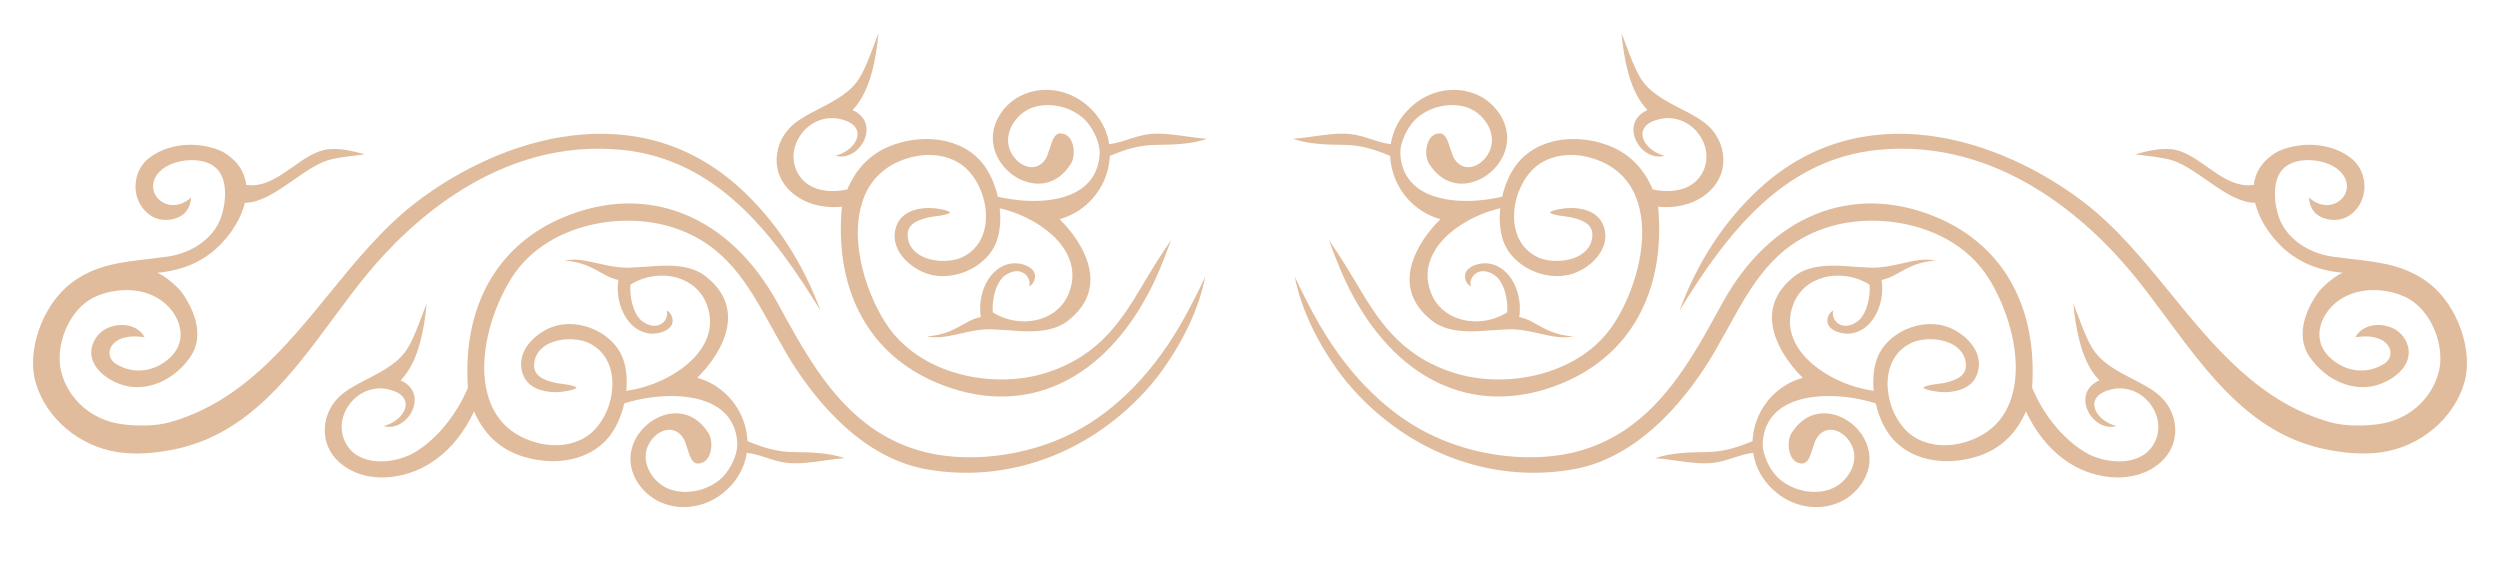
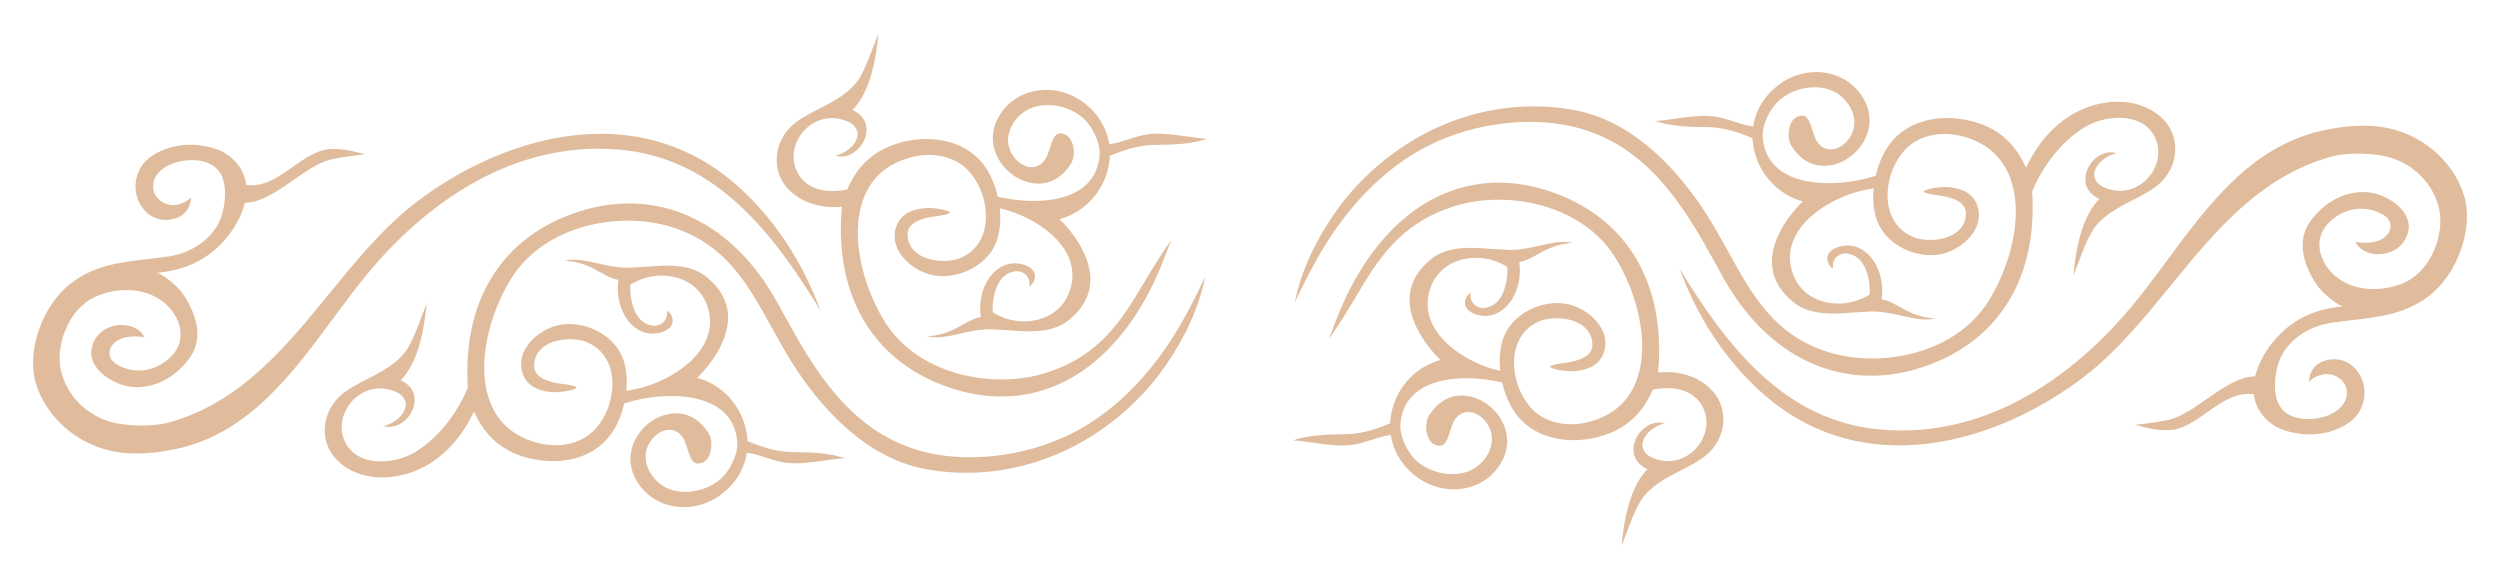
<svg xmlns="http://www.w3.org/2000/svg" viewBox="0 0 4420 1024">
  <g transform="translate(0,1024) scale(1,-1)">
    <g>
      <path d="M1972.231 752.471a391.86 391.86 0 0 1-9.965-4.04c-0.212-3.743-0.586-7.535-1.165-11.299a120.733 120.733 0 0 0-2.472-13.227c-10.099-39.173-38.305-70.183-74.66-83.947a114.278 114.278 0 0 0-10.551-3.425c2.719-2.719 5.304-5.445 7.818-8.157 30.021-32.775 47.055-68.439 46.596-99.568-0.367-27.132-13.474-51.129-38.99-71.376-25.077-19.901-59.823-20.487-90.585-18.474l-14.562 1.109-32.81 1.822c-19.004 0.085-36.497-3.919-53.432-7.761-21.723-4.908-40.826-9.145-58.876-4.604 18.1 0.614 35.748 5.565 53.714 15.085l8.573 4.739c7.797 4.414 15.431 8.658 23.46 11.497 3.136 1.109 6.448 2.027 9.732 2.606-0.523 3.22-0.946 6.504-1.059 9.852-1.031 19.216 3.701 39.752 13.722 55.868 7.387 11.794 20.699 26.384 42.259 29.06 10.176 1.292 25.762-1.561 34.548-9.357 4.216-3.701 6.384-8.157 6.434-13.143 0-7.429-4.16-14.972-9.887-17.768-0.297-0.169-0.494-0.254-0.734-0.374 2.585 7.74-0.756 17.231-8.065 22.599-9.463 6.956-22.62 5.523-35.162-3.792-12.606-9.449-19.95-31.921-20.988-52.443a100.437 100.437 0 0 1 0.042-10.925c0.085-0.417 0.085-0.826 0.085-1.201 3.552-2.182 7.133-4.209 10.89-5.967a109.158 109.158 0 0 1 13.439-5.318c18.644-5.734 38.884-6.363 57.591-1.109 25.226 7.048 43.99 23.827 52.98 47.203 8.905 23.206 7.754 46.094-3.34 67.987-20.953 41.193-71.2 67.824-108.798 78.495-0.784 0.254-1.476 0.494-2.225 0.671-2.768 0.777-5.523 1.321-8.248 1.977 0.41-3.51 0.664-6.963 0.826-10.445 0.784-18.623-1.61-36.645-7.797-51.617-16.003-38.502-64.816-63.905-108.883-56.652-25.685 4.251-51.701 22.351-63.29 44.004-8.256 15.409-8.948 31.695-1.977 47.118 12.041 26.716 46.716 28.291 57.062 28.107 14.35-0.233 34.682-4.28 36.2-8.15-1.645-2.479-10.974-4.788-27.867-6.857l-7.38-1.066c-12.86-2.797-39.745-8.736-39.781-30.543 0-14.717 6.751-26.97 19.534-35.423 21.518-14.188 55.374-14.188 74.462-6.109 25.854 11.024 41.61 34.103 44.244 64.95 0.452 5.699 0.332 11.455-0.085 17.224-0.205 3.418-0.664 6.843-1.201 10.233a123.162 123.162 0 0 1-6.674 24.477 112.061 112.061 0 0 1-5.982 13.206c-7.952 15.205-18.877 28.319-31.949 36.73-17.316 11.13-38.884 16.236-61.391 14.922-4.167-0.254-8.361-0.706-12.57-1.363a144.659 144.659 0 0 1-10.678-2.182c-41.723-10.551-70.296-34.555-84.978-71.334-1.144-2.881-2.062-5.897-3.001-8.821a150.888 150.888 0 0 1-3.185-11.377c-15.529-65.769 10.275-147.929 44.039-201.029 59.357-93.389 191.262-118.537 284.524-88.855 96.178 30.642 134.935 95.726 172.427 158.741l19.781 32.57a1146.315 1146.315 0 0 0 28.538 43.298c-0.664-1.737-1.328-3.475-1.935-5.198-11.095-29.647-22.521-60.324-41.398-94.829-85.719-156.792-224.334-213.734-370.695-152.343-118.05 49.526-178.684 158.614-168.875 301.353 0.254 3.291 0.621 6.624 0.911 9.972-3.383-0.282-6.716-0.537-10.063-0.621-28.404-0.819-56.645 6.765-78.919 26.144-17.726 15.424-27.118 36.525-26.462 59.498 0.742 24.654 12.818 47.817 33.107 63.481 11.984 9.272 26.631 16.779 42.055 24.738 28.156 14.52 57.231 29.477 72.852 56.899 9.562 16.787 16.356 35.254 23.036 53.114 2.853 7.797 5.946 15.664 9.075 23.496-4.209-45.268-13.764-96.058-39.166-127.972a77.33 77.33 0 0 0-6.808-7.797 50.374 50.374 0 0 0 8.99-5.078c9.852-7.048 15.296-16.497 15.826-27.909 0.862-19.83-13.609-40.656-32.853-47.252a36.574 36.574 0 0 0-22.062-0.657c5.198 1.363 10.099 3.312 14.47 5.657 16.412 8.729 26.186 23.008 24.371 35.452-0.911 6.278-4.993 14.145-17.69 19.795-3.538 1.532-7.952 2.924-13.079 4.082-0.523 0.127-0.989 0.282-1.61 0.417-26.13 5.268-53.177-6.342-68.813-29.64-15.085-22.479-15.741-49.604-1.638-70.748 15.791-23.834 45.346-29.936 73.347-26.518 3.842 0.487 7.719 1.151 11.511 2.02 1.723 3.997 3.496 7.917 5.473 11.659 18.637 36.214 47.083 59.413 86.171 70.423 2.677 0.784 5.191 1.695 7.994 2.302 2.217 0.537 4.456 0.953 6.638 1.412 11.716 2.267 23.171 3.383 34.35 3.34a218.204 218.204 0 0 0 10.621-0.367c33.079-2.316 62.302-14.894 82.803-36.702 13.107-13.976 23.001-33.227 29.272-54.088 0.989-3.552 1.97-7.175 2.797-10.805a233.903 233.903 0 0 1 10.883-2.345c43.057-8.376 93.558-7.874 128.064 11.038 18.46 10.148 30.932 24.993 36.906 43.418 1.243 3.715 2.196 7.535 2.924 11.539 0.664 4.011 1.158 8.121 1.271 12.415 0.177 5.402-0.607 11.13-1.999 16.829a87.711 87.711 0 0 1-1.907 6.095c-5.445 16.412-15.904 32.125-26.186 40.734-24.569 20.706-60.282 27.832-88.89 17.733-16.829-5.89-31.666-20.12-38.707-37.097-5.77-14.018-5.692-28.164 0.417-40.868 7.747-16.25 22.683-27.238 37.062-27.288 11.335-0.085 20.946 6.596 26.928 18.707l5.176 14.527c3.093 10.176 6.645 21.815 13.616 25.31 3.093 1.617 7.055 1.518 11.991-0.162 8.086-2.804 12.168-10.261 14.195-15.953 4.16-11.843 3.206-27.302-2.217-35.953-27.916-44.696-69.971-40.734-97.598-23.834-33.474 20.452-55.162 65.395-29.392 108.233 14.054 23.368 36.822 39.032 64.032 44.067 30.289 5.565 62.167-2.507 87.4-22.351 21.229-16.652 35.247-38.298 41.101-62.132 0.791-3.256 1.398-6.554 1.907-9.816 3.333 0.417 6.631 0.96 9.845 1.645 8.7 1.893 16.942 4.583 25.07 7.217 11.504 3.701 23.383 7.549 36.08 8.948 20.777 2.26 43.333-0.953 65.176-3.997 12.21-1.688 24.569-3.418 36.857-4.28-25.36-8.983-56.355-10.558-89.907-10.805-25.953-0.085-48.636-6.236-71.977-15.353z" fill="#e0bc9c" />
      <path d="M607.303 329.092c11.998 9.272 26.596 16.815 42.012 24.731 28.156 14.513 57.266 29.527 72.845 56.899 9.569 16.822 16.412 35.254 23.065 53.114a1099.705 1099.705 0 0 0 9.103 23.496c-4.195-45.275-13.771-96.023-39.166-127.979a96.835 96.835 0 0 0-6.843-7.797 57.175 57.175 0 0 0 9.018-5.064c9.823-6.97 15.304-16.532 15.805-27.874 0.855-19.873-13.573-40.649-32.824-47.245a35.734 35.734 0 0 0-22.062-0.657c5.148 1.314 10.099 3.291 14.435 5.6 16.405 8.785 26.214 23.051 24.399 35.416-0.946 6.349-5.028 14.272-17.683 19.795-3.538 1.603-7.959 2.966-13.037 4.124-0.586 0.127-1.066 0.325-1.645 0.452-26.137 5.24-53.184-6.384-68.848-29.689-15.092-22.464-15.755-49.555-1.695-70.79 25.6-38.425 87.111-30.875 119.85-10.932 33.863 20.572 64.406 55.543 84.815 95.783a274.714 274.714 0 0 1 8.333 18.1 428.696 428.696 0 0 0-0.876 24.032c-1.688 130.818 58.502 230.478 169.786 277.186 148.424 62.252 293.662 3.884 379.141-152.336l1.9-3.46c42.217-77.231 85.628-156.269 154.024-208.67 3.467-2.634 6.942-5.318 10.565-7.874a283.556 283.556 0 0 1 81.433-39.42c81.878-24.442 189.158-12.535 273.337 30.43 78.551 40.12 147.407 111.68 199.27 207.017a1177 1177 0 0 1 35.197 69.71c-10.876-54.675-36.278-110.281-76.313-166.241-18.46-25.812-42.337-51.659-69.053-74.787-98.671-85.592-225.739-121.877-348.527-99.653-122.689 22.14-207.406 137.915-246.953 204.955l-25.607 45.43c-41.723 75.656-81.058 147.11-175.182 177.081-93.177 29.738-225.146 4.583-284.531-88.848-32.606-51.369-57.923-129.992-45.515-194.595 0.579-3.016 1.363-5.946 2.147-8.905 1.476-6.024 3.256-11.963 5.523-17.698 14.682-36.808 43.255-60.762 84.978-71.327 30.635-7.662 61.475-3.538 84.639 11.384 13.446 8.651 24.498 22.14 32.577 37.803 1.349 2.691 2.669 5.282 3.87 7.994a122.244 122.244 0 0 1 8.573 31.843c0.459 3.369 0.904 6.758 1.109 10.148 0.169 4.689 0.127 9.428-0.24 14.096-2.599 30.875-18.354 53.877-44.244 64.929-19.039 8.079-52.93 8.079-74.385-6.102-12.811-8.453-19.576-20.699-19.576-35.416 0.042-21.808 26.878-27.782 39.781-30.6l7.422-1.031c16.864-2.104 26.158-4.414 27.832-6.843-1.568-3.87-21.885-7.917-36.193-8.171-10.36-0.155-45.077 1.412-57.111 28.128-6.921 15.416-6.257 31.702 1.984 47.083 11.624 21.681 37.641 39.788 63.326 43.99 44.039 7.302 92.902-18.1 108.89-56.652 6.024-14.513 8.404-31.913 7.832-49.964a175.634 175.634 0 0 0-0.671-10.233c3.475 0.544 6.893 1.165 10.318 1.822 5.812 1.151 11.624 2.387 17.436 3.997 37.888 10.268 89.724 37.182 111.037 79.152 11.13 21.892 12.246 44.774 3.34 68.036-8.905 23.333-27.704 40.07-52.937 47.16-18.757 5.24-39.004 4.576-57.598-1.193a103.883 103.883 0 0 1-13.439-5.24 110.084 110.084 0 0 1-10.89-5.982c0-0.41-0.028-0.777-0.028-1.193a85.013 85.013 0 0 1-0.127-10.925c1.066-20.536 8.361-43.05 20.981-52.45 12.535-9.35 25.734-10.756 35.211-3.792 7.253 5.367 10.635 14.795 8.001 22.556 0.282-0.092 0.537-0.169 0.734-0.332 5.777-2.839 9.936-10.353 9.887-17.811 0-4.951-2.14-9.4-6.391-13.143-8.813-7.712-24.35-10.6-34.541-9.322-21.617 2.634-34.88 17.224-42.224 29.067-10.085 16.116-14.88 36.638-13.813 55.854 0.219 3.298 0.537 6.596 1.08 9.852a60.833 60.833 0 0 0-9.689 2.564c-8.093 2.846-15.664 7.126-23.46 11.539l-8.623 4.696c-17.931 9.562-35.614 14.484-53.714 15.092 18.065 4.576 37.146 0.332 58.862-4.576 16.984-3.821 34.477-7.789 53.481-7.74l32.86 1.808 14.47 1.102c30.755 2.02 65.515 1.448 90.585-18.46 25.522-20.289 38.63-44.286 39.039-71.412 0.452-31.08-16.61-66.751-46.631-99.526a299.658 299.658 0 0 0-7.797-8.171 121.75 121.75 0 0 0 10.558-3.376c36.32-13.813 64.561-44.851 74.618-84.024 1.116-4.414 1.928-8.828 2.556-13.241a102.471 102.471 0 0 0 1.059-11.257 375.914 375.914 0 0 1 10.021-4.032c23.383-9.11 46.016-15.254 71.948-15.381 33.531-0.24 64.54-1.808 89.921-10.798-12.323-0.826-24.654-2.556-36.942-4.28-21.765-3.065-44.314-6.236-65.141-3.969-12.698 1.363-24.576 5.24-36.031 8.955-8.121 2.641-16.419 5.318-25.07 7.182-3.263 0.699-6.518 1.271-9.859 1.681a100.387 100.387 0 0 0-1.9-9.802c-5.904-23.834-19.915-45.48-41.108-62.139-25.268-19.83-57.097-27.945-87.4-22.38-27.253 5.064-50.021 20.699-64.074 44.117-25.727 42.796-4.04 87.732 29.435 108.226 27.584 16.9 69.724 20.812 97.591-23.834 5.41-8.658 6.349-24.124 2.196-35.946-2.027-5.734-6.109-13.114-14.188-15.918-4.951-1.766-8.877-1.808-12.006-0.24-6.914 3.538-10.466 15.127-13.602 25.353l-5.155 14.513c-5.975 12.126-15.544 18.806-26.949 18.722-14.4-0.035-29.279-11.052-37.118-27.295-6.059-12.74-6.179-26.836-0.332-40.861 7.062-17.027 21.857-31.2 38.679-37.146 28.665-10.063 64.399-2.924 88.933 17.719 10.226 8.665 20.699 24.329 26.186 40.748 0.664 2.062 1.314 4.11 1.85 6.13 1.448 5.699 2.232 11.384 2.069 16.794-0.134 4.322-0.621 8.404-1.328 12.443-0.699 3.997-1.695 7.839-2.846 11.546-6.102 18.425-18.46 33.269-36.928 43.368-39.915 21.935-101.136 19.096-147.569 6.476a194.136 194.136 0 0 1-11.13-3.256 180.012 180.012 0 0 0-2.966-11.412c-6.229-20.614-16.123-39.745-29.195-53.643-30.543-32.613-80.804-44.696-134.328-32.33-42.987 9.95-73.672 33.651-93.629 71.751-1.935 3.672-3.785 7.458-5.473 11.412-1.864-3.955-3.799-7.662-5.734-11.412-17.811-34.018-41.532-60.91-71.122-79.914-45.649-29.301-115.486-38.46-160.669 0.826-17.74 15.381-27.09 36.532-26.433 59.54 0.734 24.661 12.811 47.789 33.142 63.46z" fill="#e0bc9c" />
      <path d="M1099.253 759.066c-215.958 21.109-374.035-127.732-448.999-218.352-21.109-25.48-41.716-53.396-61.715-80.395-72.683-98.262-147.851-199.835-271.325-228.747-39.576-9.272-77.181-11.709-108.593-7.048-68.283 10.219-126.743 59.413-145.429 122.534-16.652 56.158 11.511 136.517 61.433 175.471 41.68 32.528 87.993 37.853 136.997 43.453l35.098 4.414c44.971 6.561 81.991 33.976 94.293 69.886 7.083 20.812 11.292 53.064-0.332 75.359-13.905 26.56-51.461 29.527-80.395 20.988-20.748-6.059-40.988-22.097-39.541-44.194 0.523-8.538 4.654-16.49 11.582-22.302a36.892 36.892 0 0 1 27.535-8.538c10.395 1.073 20.254 6.017 28.051 13.319-1.208-15.007-7.507-30.134-26.229-36.525-25.113-8.531-48.601 0-62.916 22.916-16.292 26.052-10.261 62.909 13.446 82.21 22.387 18.227 56.327 27.394 88.643 23.757 18.799-2.062 36.32-7.302 46.843-13.941 18.792-11.914 30.671-27.238 35.529-45.6 0.41-1.483 0.876-2.931 1.158-4.414 0.417-1.97 0.572-4.04 0.784-6.137a64.689 64.689 0 0 1 10.141-0.742c26.631 0.127 50.014 16.624 72.69 32.697 20.409 14.421 41.476 29.315 64.109 31.165 21.349 1.78 42.591-3.623 63.163-9.145-2.677-0.304-5.402-0.664-8.121-0.996-16.32-1.942-33.234-3.919-49.816-7.472-22.083-4.696-44.569-20.318-68.311-36.892-25.021-17.401-50.635-35.169-75.614-39.498a70.444 70.444 0 0 0-10.515-0.918 98.629 98.629 0 0 0-2.924-10.014c-4.294-13.037-10.89-26.236-19.83-39.046-28.446-40.649-65.684-64.194-115.027-72.4a223.585 223.585 0 0 0-17.288-2.217c4.499-1.568 9.732-4.541 15.014-8.298 12.57-8.863 25.395-21.596 29.067-26.914 17.479-25.028 42.549-73.099 14.4-113.798-26.349-38.05-68.947-58.467-108.48-51.991-22.394 3.672-50.833 19.004-61.892 41.144-6.511 12.987-6.137 26.61 0.996 40.374 12.578 23.983 41.603 31.002 62.584 25.438 12.076-3.291 21.031-10.304 26.186-19.993-35.219 5.734-54.3-5.65-60.19-18.686-4.626-10.254-1.003-21.511 9.032-27.987 30.918-19.795 70.211-14.894 97.668 12.281 11.709 11.504 17.556 25.847 17.076 41.391-0.664 18.757-10.854 38.474-27.302 52.732-36.193 31.384-90.133 27.825-124.928 11.299-47.323-22.599-70.077-88.311-58.869-131.976 12.578-48.855 53.961-85.133 105.465-92.435 23.962-3.432 58.954-4.414 85.26 2.839 125.797 34.922 205.852 132.929 283.245 227.794 47.005 57.591 95.606 117.174 153.868 161.665 150.782 115.161 391.147 190.591 572.677 24.484 62.464-57.231 109.843-129.617 141.962-216.29-83.135 136.121-183.812 267.843-351.416 284.291z" fill="#e0bc9c" />
    </g>
-     <g transform="translate(4420,0) scale(-1,1)">
+     <g transform="translate(4420,1024) scale(-1,-1)">
      <path d="M1972.231 752.471a391.86 391.86 0 0 1-9.965-4.04c-0.212-3.743-0.586-7.535-1.165-11.299a120.733 120.733 0 0 0-2.472-13.227c-10.099-39.173-38.305-70.183-74.66-83.947a114.278 114.278 0 0 0-10.551-3.425c2.719-2.719 5.304-5.445 7.818-8.157 30.021-32.775 47.055-68.439 46.596-99.568-0.367-27.132-13.474-51.129-38.99-71.376-25.077-19.901-59.823-20.487-90.585-18.474l-14.562 1.109-32.81 1.822c-19.004 0.085-36.497-3.919-53.432-7.761-21.723-4.908-40.826-9.145-58.876-4.604 18.1 0.614 35.748 5.565 53.714 15.085l8.573 4.739c7.797 4.414 15.431 8.658 23.46 11.497 3.136 1.109 6.448 2.027 9.732 2.606-0.523 3.22-0.946 6.504-1.059 9.852-1.031 19.216 3.701 39.752 13.722 55.868 7.387 11.794 20.699 26.384 42.259 29.06 10.176 1.292 25.762-1.561 34.548-9.357 4.216-3.701 6.384-8.157 6.434-13.143 0-7.429-4.16-14.972-9.887-17.768-0.297-0.169-0.494-0.254-0.734-0.374 2.585 7.74-0.756 17.231-8.065 22.599-9.463 6.956-22.62 5.523-35.162-3.792-12.606-9.449-19.95-31.921-20.988-52.443a100.437 100.437 0 0 1 0.042-10.925c0.085-0.417 0.085-0.826 0.085-1.201 3.552-2.182 7.133-4.209 10.89-5.967a109.158 109.158 0 0 1 13.439-5.318c18.644-5.734 38.884-6.363 57.591-1.109 25.226 7.048 43.99 23.827 52.98 47.203 8.905 23.206 7.754 46.094-3.34 67.987-20.953 41.193-71.2 67.824-108.798 78.495-0.784 0.254-1.476 0.494-2.225 0.671-2.768 0.777-5.523 1.321-8.248 1.977 0.41-3.51 0.664-6.963 0.826-10.445 0.784-18.623-1.61-36.645-7.797-51.617-16.003-38.502-64.816-63.905-108.883-56.652-25.685 4.251-51.701 22.351-63.29 44.004-8.256 15.409-8.948 31.695-1.977 47.118 12.041 26.716 46.716 28.291 57.062 28.107 14.35-0.233 34.682-4.28 36.2-8.15-1.645-2.479-10.974-4.788-27.867-6.857l-7.38-1.066c-12.86-2.797-39.745-8.736-39.781-30.543 0-14.717 6.751-26.97 19.534-35.423 21.518-14.188 55.374-14.188 74.462-6.109 25.854 11.024 41.61 34.103 44.244 64.95 0.452 5.699 0.332 11.455-0.085 17.224-0.205 3.418-0.664 6.843-1.201 10.233a123.162 123.162 0 0 1-6.674 24.477 112.061 112.061 0 0 1-5.982 13.206c-7.952 15.205-18.877 28.319-31.949 36.73-17.316 11.13-38.884 16.236-61.391 14.922-4.167-0.254-8.361-0.706-12.57-1.363a144.659 144.659 0 0 1-10.678-2.182c-41.723-10.551-70.296-34.555-84.978-71.334-1.144-2.881-2.062-5.897-3.001-8.821a150.888 150.888 0 0 1-3.185-11.377c-15.529-65.769 10.275-147.929 44.039-201.029 59.357-93.389 191.262-118.537 284.524-88.855 96.178 30.642 134.935 95.726 172.427 158.741l19.781 32.57a1146.315 1146.315 0 0 0 28.538 43.298c-0.664-1.737-1.328-3.475-1.935-5.198-11.095-29.647-22.521-60.324-41.398-94.829-85.719-156.792-224.334-213.734-370.695-152.343-118.05 49.526-178.684 158.614-168.875 301.353 0.254 3.291 0.621 6.624 0.911 9.972-3.383-0.282-6.716-0.537-10.063-0.621-28.404-0.819-56.645 6.765-78.919 26.144-17.726 15.424-27.118 36.525-26.462 59.498 0.742 24.654 12.818 47.817 33.107 63.481 11.984 9.272 26.631 16.779 42.055 24.738 28.156 14.52 57.231 29.477 72.852 56.899 9.562 16.787 16.356 35.254 23.036 53.114 2.853 7.797 5.946 15.664 9.075 23.496-4.209-45.268-13.764-96.058-39.166-127.972a77.33 77.33 0 0 0-6.808-7.797 50.374 50.374 0 0 0 8.99-5.078c9.852-7.048 15.296-16.497 15.826-27.909 0.862-19.83-13.609-40.656-32.853-47.252a36.574 36.574 0 0 0-22.062-0.657c5.198 1.363 10.099 3.312 14.47 5.657 16.412 8.729 26.186 23.008 24.371 35.452-0.911 6.278-4.993 14.145-17.69 19.795-3.538 1.532-7.952 2.924-13.079 4.082-0.523 0.127-0.989 0.282-1.61 0.417-26.13 5.268-53.177-6.342-68.813-29.64-15.085-22.479-15.741-49.604-1.638-70.748 15.791-23.834 45.346-29.936 73.347-26.518 3.842 0.487 7.719 1.151 11.511 2.02 1.723 3.997 3.496 7.917 5.473 11.659 18.637 36.214 47.083 59.413 86.171 70.423 2.677 0.784 5.191 1.695 7.994 2.302 2.217 0.537 4.456 0.953 6.638 1.412 11.716 2.267 23.171 3.383 34.35 3.34a218.204 218.204 0 0 0 10.621-0.367c33.079-2.316 62.302-14.894 82.803-36.702 13.107-13.976 23.001-33.227 29.272-54.088 0.989-3.552 1.97-7.175 2.797-10.805a233.903 233.903 0 0 1 10.883-2.345c43.057-8.376 93.558-7.874 128.064 11.038 18.46 10.148 30.932 24.993 36.906 43.418 1.243 3.715 2.196 7.535 2.924 11.539 0.664 4.011 1.158 8.121 1.271 12.415 0.177 5.402-0.607 11.13-1.999 16.829a87.711 87.711 0 0 1-1.907 6.095c-5.445 16.412-15.904 32.125-26.186 40.734-24.569 20.706-60.282 27.832-88.89 17.733-16.829-5.89-31.666-20.12-38.707-37.097-5.77-14.018-5.692-28.164 0.417-40.868 7.747-16.25 22.683-27.238 37.062-27.288 11.335-0.085 20.946 6.596 26.928 18.707l5.176 14.527c3.093 10.176 6.645 21.815 13.616 25.31 3.093 1.617 7.055 1.518 11.991-0.162 8.086-2.804 12.168-10.261 14.195-15.953 4.16-11.843 3.206-27.302-2.217-35.953-27.916-44.696-69.971-40.734-97.598-23.834-33.474 20.452-55.162 65.395-29.392 108.233 14.054 23.368 36.822 39.032 64.032 44.067 30.289 5.565 62.167-2.507 87.4-22.351 21.229-16.652 35.247-38.298 41.101-62.132 0.791-3.256 1.398-6.554 1.907-9.816 3.333 0.417 6.631 0.96 9.845 1.645 8.7 1.893 16.942 4.583 25.07 7.217 11.504 3.701 23.383 7.549 36.08 8.948 20.777 2.26 43.333-0.953 65.176-3.997 12.21-1.688 24.569-3.418 36.857-4.28-25.36-8.983-56.355-10.558-89.907-10.805-25.953-0.085-48.636-6.236-71.977-15.353z" fill="#e0bc9c" />
      <path d="M607.303 329.092c11.998 9.272 26.596 16.815 42.012 24.731 28.156 14.513 57.266 29.527 72.845 56.899 9.569 16.822 16.412 35.254 23.065 53.114a1099.705 1099.705 0 0 0 9.103 23.496c-4.195-45.275-13.771-96.023-39.166-127.979a96.835 96.835 0 0 0-6.843-7.797 57.175 57.175 0 0 0 9.018-5.064c9.823-6.97 15.304-16.532 15.805-27.874 0.855-19.873-13.573-40.649-32.824-47.245a35.734 35.734 0 0 0-22.062-0.657c5.148 1.314 10.099 3.291 14.435 5.6 16.405 8.785 26.214 23.051 24.399 35.416-0.946 6.349-5.028 14.272-17.683 19.795-3.538 1.603-7.959 2.966-13.037 4.124-0.586 0.127-1.066 0.325-1.645 0.452-26.137 5.24-53.184-6.384-68.848-29.689-15.092-22.464-15.755-49.555-1.695-70.79 25.6-38.425 87.111-30.875 119.85-10.932 33.863 20.572 64.406 55.543 84.815 95.783a274.714 274.714 0 0 1 8.333 18.1 428.696 428.696 0 0 0-0.876 24.032c-1.688 130.818 58.502 230.478 169.786 277.186 148.424 62.252 293.662 3.884 379.141-152.336l1.9-3.46c42.217-77.231 85.628-156.269 154.024-208.67 3.467-2.634 6.942-5.318 10.565-7.874a283.556 283.556 0 0 1 81.433-39.42c81.878-24.442 189.158-12.535 273.337 30.43 78.551 40.12 147.407 111.68 199.27 207.017a1177 1177 0 0 1 35.197 69.71c-10.876-54.675-36.278-110.281-76.313-166.241-18.46-25.812-42.337-51.659-69.053-74.787-98.671-85.592-225.739-121.877-348.527-99.653-122.689 22.14-207.406 137.915-246.953 204.955l-25.607 45.43c-41.723 75.656-81.058 147.11-175.182 177.081-93.177 29.738-225.146 4.583-284.531-88.848-32.606-51.369-57.923-129.992-45.515-194.595 0.579-3.016 1.363-5.946 2.147-8.905 1.476-6.024 3.256-11.963 5.523-17.698 14.682-36.808 43.255-60.762 84.978-71.327 30.635-7.662 61.475-3.538 84.639 11.384 13.446 8.651 24.498 22.14 32.577 37.803 1.349 2.691 2.669 5.282 3.87 7.994a122.244 122.244 0 0 1 8.573 31.843c0.459 3.369 0.904 6.758 1.109 10.148 0.169 4.689 0.127 9.428-0.24 14.096-2.599 30.875-18.354 53.877-44.244 64.929-19.039 8.079-52.93 8.079-74.385-6.102-12.811-8.453-19.576-20.699-19.576-35.416 0.042-21.808 26.878-27.782 39.781-30.6l7.422-1.031c16.864-2.104 26.158-4.414 27.832-6.843-1.568-3.87-21.885-7.917-36.193-8.171-10.36-0.155-45.077 1.412-57.111 28.128-6.921 15.416-6.257 31.702 1.984 47.083 11.624 21.681 37.641 39.788 63.326 43.99 44.039 7.302 92.902-18.1 108.89-56.652 6.024-14.513 8.404-31.913 7.832-49.964a175.634 175.634 0 0 0-0.671-10.233c3.475 0.544 6.893 1.165 10.318 1.822 5.812 1.151 11.624 2.387 17.436 3.997 37.888 10.268 89.724 37.182 111.037 79.152 11.13 21.892 12.246 44.774 3.34 68.036-8.905 23.333-27.704 40.07-52.937 47.16-18.757 5.24-39.004 4.576-57.598-1.193a103.883 103.883 0 0 1-13.439-5.24 110.084 110.084 0 0 1-10.89-5.982c0-0.41-0.028-0.777-0.028-1.193a85.013 85.013 0 0 1-0.127-10.925c1.066-20.536 8.361-43.05 20.981-52.45 12.535-9.35 25.734-10.756 35.211-3.792 7.253 5.367 10.635 14.795 8.001 22.556 0.282-0.092 0.537-0.169 0.734-0.332 5.777-2.839 9.936-10.353 9.887-17.811 0-4.951-2.14-9.4-6.391-13.143-8.813-7.712-24.35-10.6-34.541-9.322-21.617 2.634-34.88 17.224-42.224 29.067-10.085 16.116-14.88 36.638-13.813 55.854 0.219 3.298 0.537 6.596 1.08 9.852a60.833 60.833 0 0 0-9.689 2.564c-8.093 2.846-15.664 7.126-23.46 11.539l-8.623 4.696c-17.931 9.562-35.614 14.484-53.714 15.092 18.065 4.576 37.146 0.332 58.862-4.576 16.984-3.821 34.477-7.789 53.481-7.74l32.86 1.808 14.47 1.102c30.755 2.02 65.515 1.448 90.585-18.46 25.522-20.289 38.63-44.286 39.039-71.412 0.452-31.08-16.61-66.751-46.631-99.526a299.658 299.658 0 0 0-7.797-8.171 121.75 121.75 0 0 0 10.558-3.376c36.32-13.813 64.561-44.851 74.618-84.024 1.116-4.414 1.928-8.828 2.556-13.241a102.471 102.471 0 0 0 1.059-11.257 375.914 375.914 0 0 1 10.021-4.032c23.383-9.11 46.016-15.254 71.948-15.381 33.531-0.24 64.54-1.808 89.921-10.798-12.323-0.826-24.654-2.556-36.942-4.28-21.765-3.065-44.314-6.236-65.141-3.969-12.698 1.363-24.576 5.24-36.031 8.955-8.121 2.641-16.419 5.318-25.07 7.182-3.263 0.699-6.518 1.271-9.859 1.681a100.387 100.387 0 0 0-1.9-9.802c-5.904-23.834-19.915-45.48-41.108-62.139-25.268-19.83-57.097-27.945-87.4-22.38-27.253 5.064-50.021 20.699-64.074 44.117-25.727 42.796-4.04 87.732 29.435 108.226 27.584 16.9 69.724 20.812 97.591-23.834 5.41-8.658 6.349-24.124 2.196-35.946-2.027-5.734-6.109-13.114-14.188-15.918-4.951-1.766-8.877-1.808-12.006-0.24-6.914 3.538-10.466 15.127-13.602 25.353l-5.155 14.513c-5.975 12.126-15.544 18.806-26.949 18.722-14.4-0.035-29.279-11.052-37.118-27.295-6.059-12.74-6.179-26.836-0.332-40.861 7.062-17.027 21.857-31.2 38.679-37.146 28.665-10.063 64.399-2.924 88.933 17.719 10.226 8.665 20.699 24.329 26.186 40.748 0.664 2.062 1.314 4.11 1.85 6.13 1.448 5.699 2.232 11.384 2.069 16.794-0.134 4.322-0.621 8.404-1.328 12.443-0.699 3.997-1.695 7.839-2.846 11.546-6.102 18.425-18.46 33.269-36.928 43.368-39.915 21.935-101.136 19.096-147.569 6.476a194.136 194.136 0 0 1-11.13-3.256 180.012 180.012 0 0 0-2.966-11.412c-6.229-20.614-16.123-39.745-29.195-53.643-30.543-32.613-80.804-44.696-134.328-32.33-42.987 9.95-73.672 33.651-93.629 71.751-1.935 3.672-3.785 7.458-5.473 11.412-1.864-3.955-3.799-7.662-5.734-11.412-17.811-34.018-41.532-60.91-71.122-79.914-45.649-29.301-115.486-38.46-160.669 0.826-17.74 15.381-27.09 36.532-26.433 59.54 0.734 24.661 12.811 47.789 33.142 63.46z" fill="#e0bc9c" />
      <path d="M1099.253 759.066c-215.958 21.109-374.035-127.732-448.999-218.352-21.109-25.48-41.716-53.396-61.715-80.395-72.683-98.262-147.851-199.835-271.325-228.747-39.576-9.272-77.181-11.709-108.593-7.048-68.283 10.219-126.743 59.413-145.429 122.534-16.652 56.158 11.511 136.517 61.433 175.471 41.68 32.528 87.993 37.853 136.997 43.453l35.098 4.414c44.971 6.561 81.991 33.976 94.293 69.886 7.083 20.812 11.292 53.064-0.332 75.359-13.905 26.56-51.461 29.527-80.395 20.988-20.748-6.059-40.988-22.097-39.541-44.194 0.523-8.538 4.654-16.49 11.582-22.302a36.892 36.892 0 0 1 27.535-8.538c10.395 1.073 20.254 6.017 28.051 13.319-1.208-15.007-7.507-30.134-26.229-36.525-25.113-8.531-48.601 0-62.916 22.916-16.292 26.052-10.261 62.909 13.446 82.21 22.387 18.227 56.327 27.394 88.643 23.757 18.799-2.062 36.32-7.302 46.843-13.941 18.792-11.914 30.671-27.238 35.529-45.6 0.41-1.483 0.876-2.931 1.158-4.414 0.417-1.97 0.572-4.04 0.784-6.137a64.689 64.689 0 0 1 10.141-0.742c26.631 0.127 50.014 16.624 72.69 32.697 20.409 14.421 41.476 29.315 64.109 31.165 21.349 1.78 42.591-3.623 63.163-9.145-2.677-0.304-5.402-0.664-8.121-0.996-16.32-1.942-33.234-3.919-49.816-7.472-22.083-4.696-44.569-20.318-68.311-36.892-25.021-17.401-50.635-35.169-75.614-39.498a70.444 70.444 0 0 0-10.515-0.918 98.629 98.629 0 0 0-2.924-10.014c-4.294-13.037-10.89-26.236-19.83-39.046-28.446-40.649-65.684-64.194-115.027-72.4a223.585 223.585 0 0 0-17.288-2.217c4.499-1.568 9.732-4.541 15.014-8.298 12.57-8.863 25.395-21.596 29.067-26.914 17.479-25.028 42.549-73.099 14.4-113.798-26.349-38.05-68.947-58.467-108.48-51.991-22.394 3.672-50.833 19.004-61.892 41.144-6.511 12.987-6.137 26.61 0.996 40.374 12.578 23.983 41.603 31.002 62.584 25.438 12.076-3.291 21.031-10.304 26.186-19.993-35.219 5.734-54.3-5.65-60.19-18.686-4.626-10.254-1.003-21.511 9.032-27.987 30.918-19.795 70.211-14.894 97.668 12.281 11.709 11.504 17.556 25.847 17.076 41.391-0.664 18.757-10.854 38.474-27.302 52.732-36.193 31.384-90.133 27.825-124.928 11.299-47.323-22.599-70.077-88.311-58.869-131.976 12.578-48.855 53.961-85.133 105.465-92.435 23.962-3.432 58.954-4.414 85.26 2.839 125.797 34.922 205.852 132.929 283.245 227.794 47.005 57.591 95.606 117.174 153.868 161.665 150.782 115.161 391.147 190.591 572.677 24.484 62.464-57.231 109.843-129.617 141.962-216.29-83.135 136.121-183.812 267.843-351.416 284.291z" fill="#e0bc9c" />
    </g>
  </g>
</svg>
